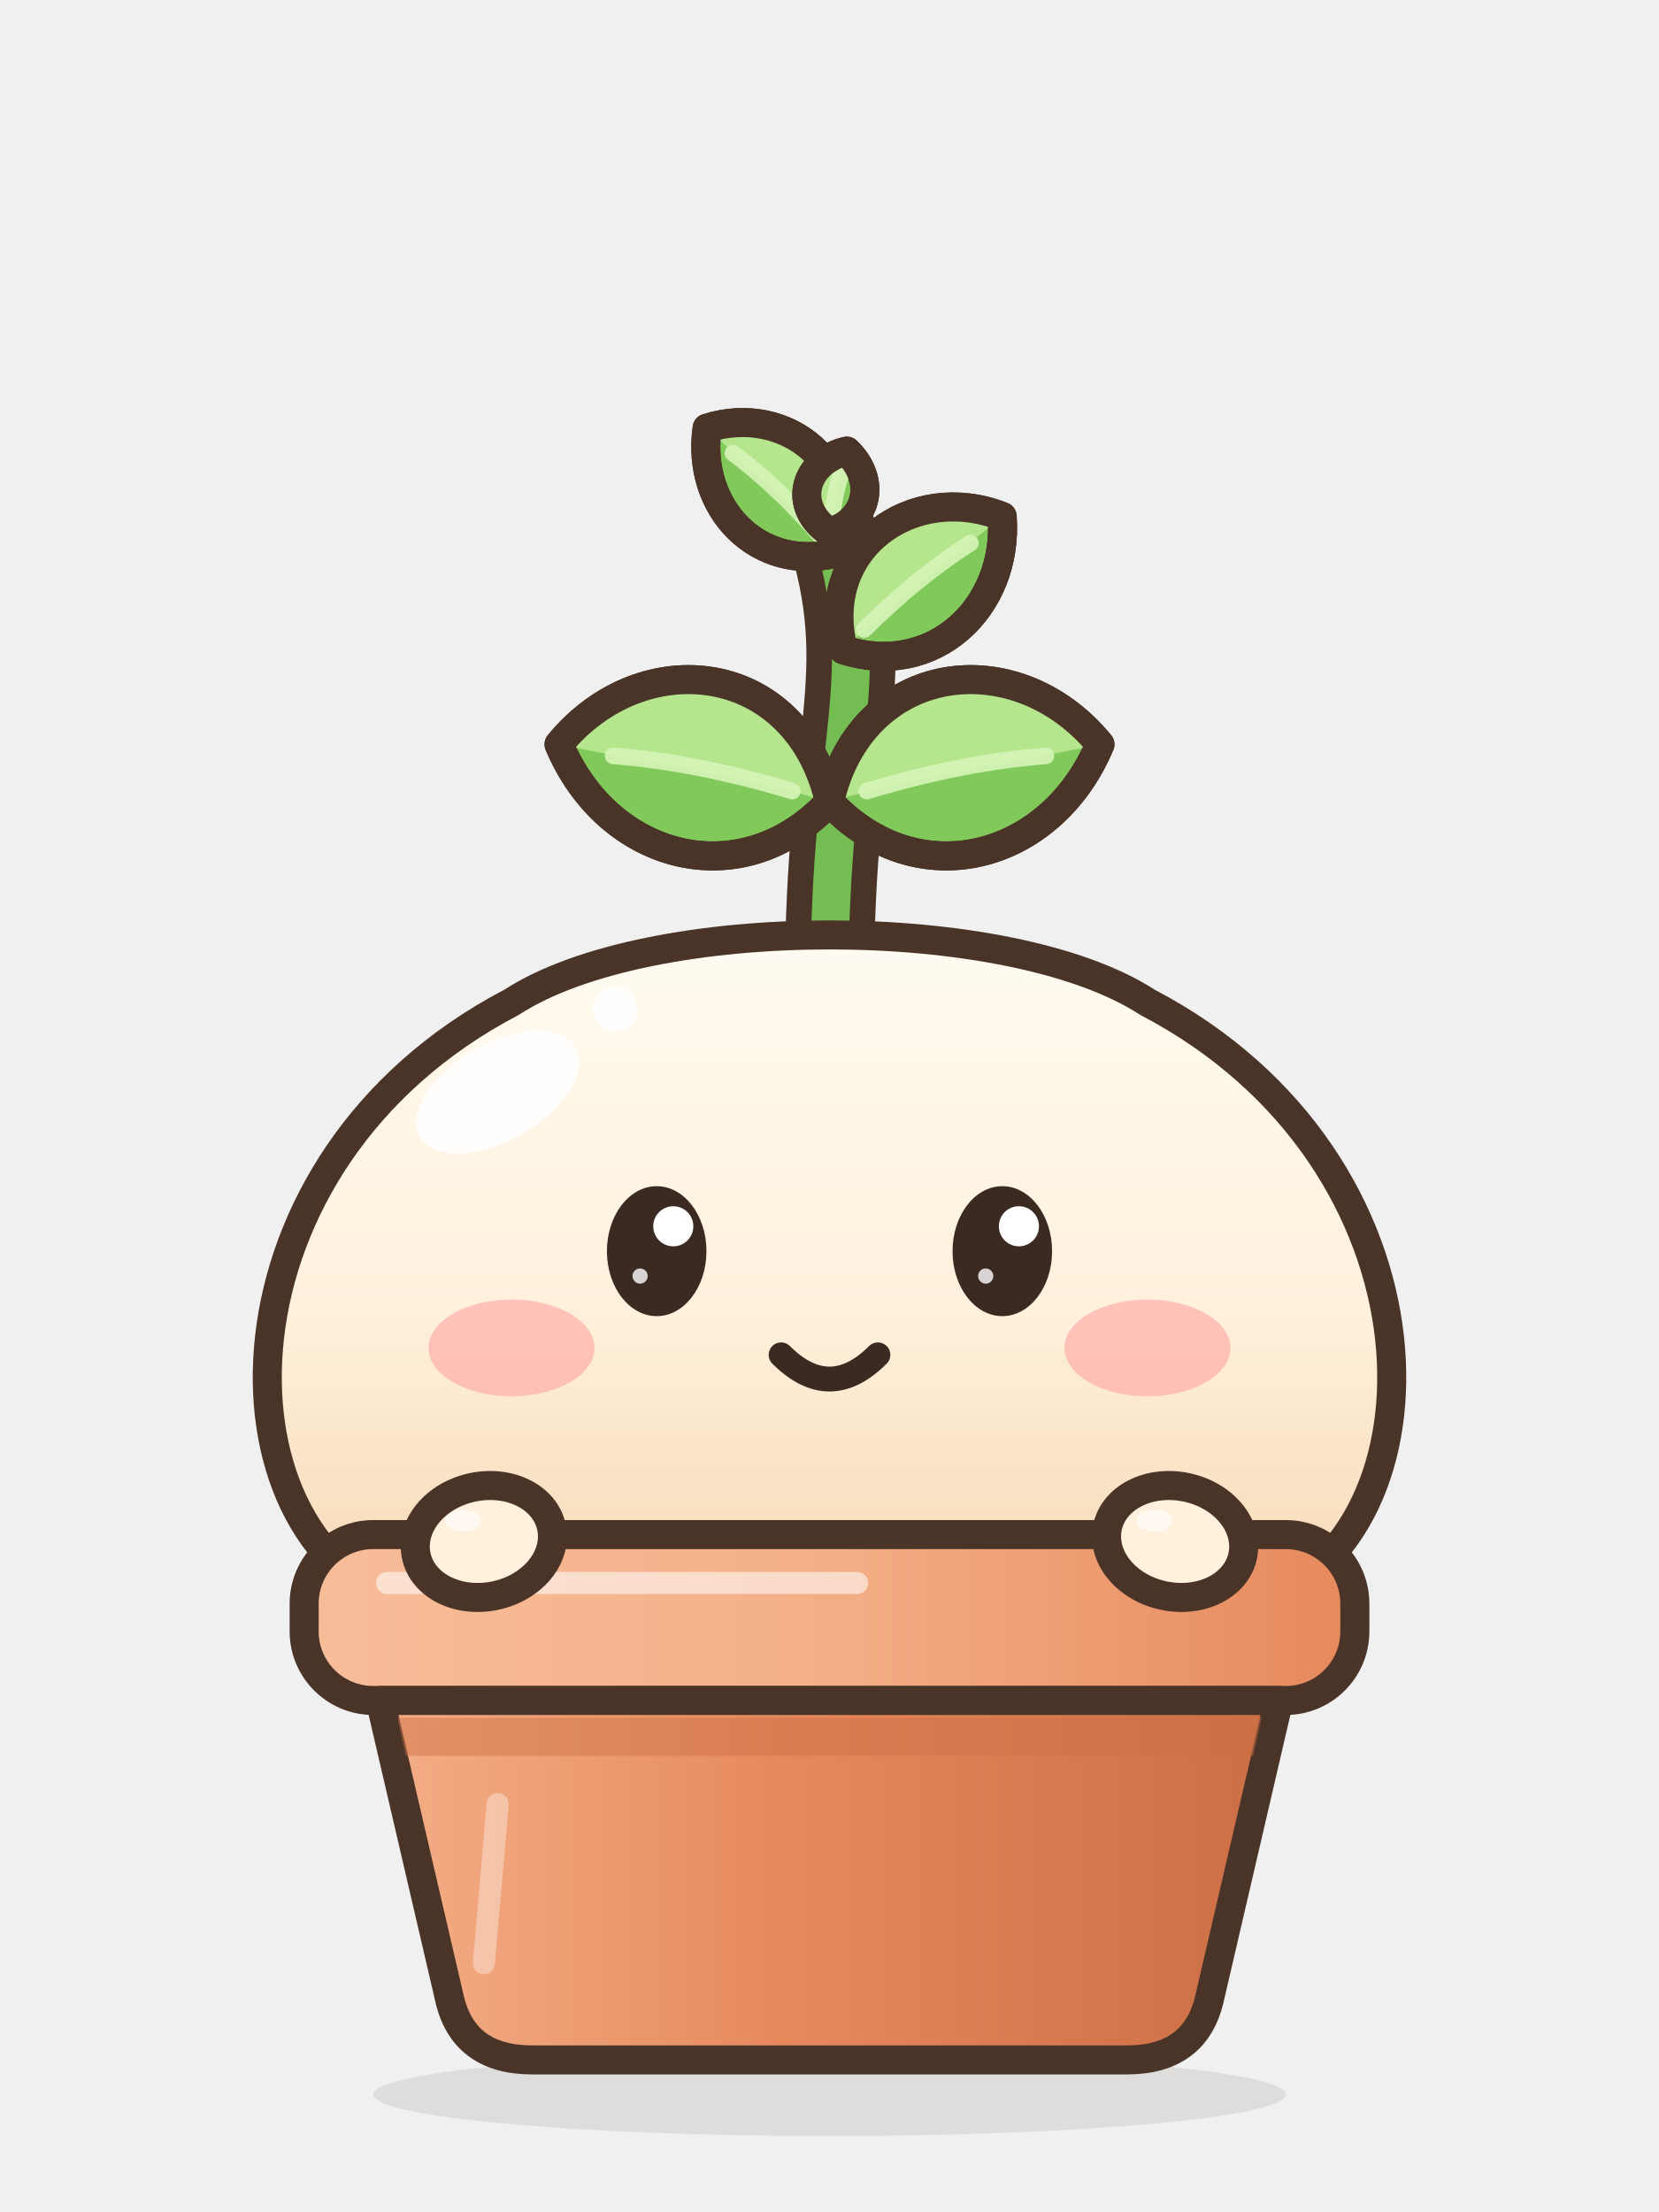
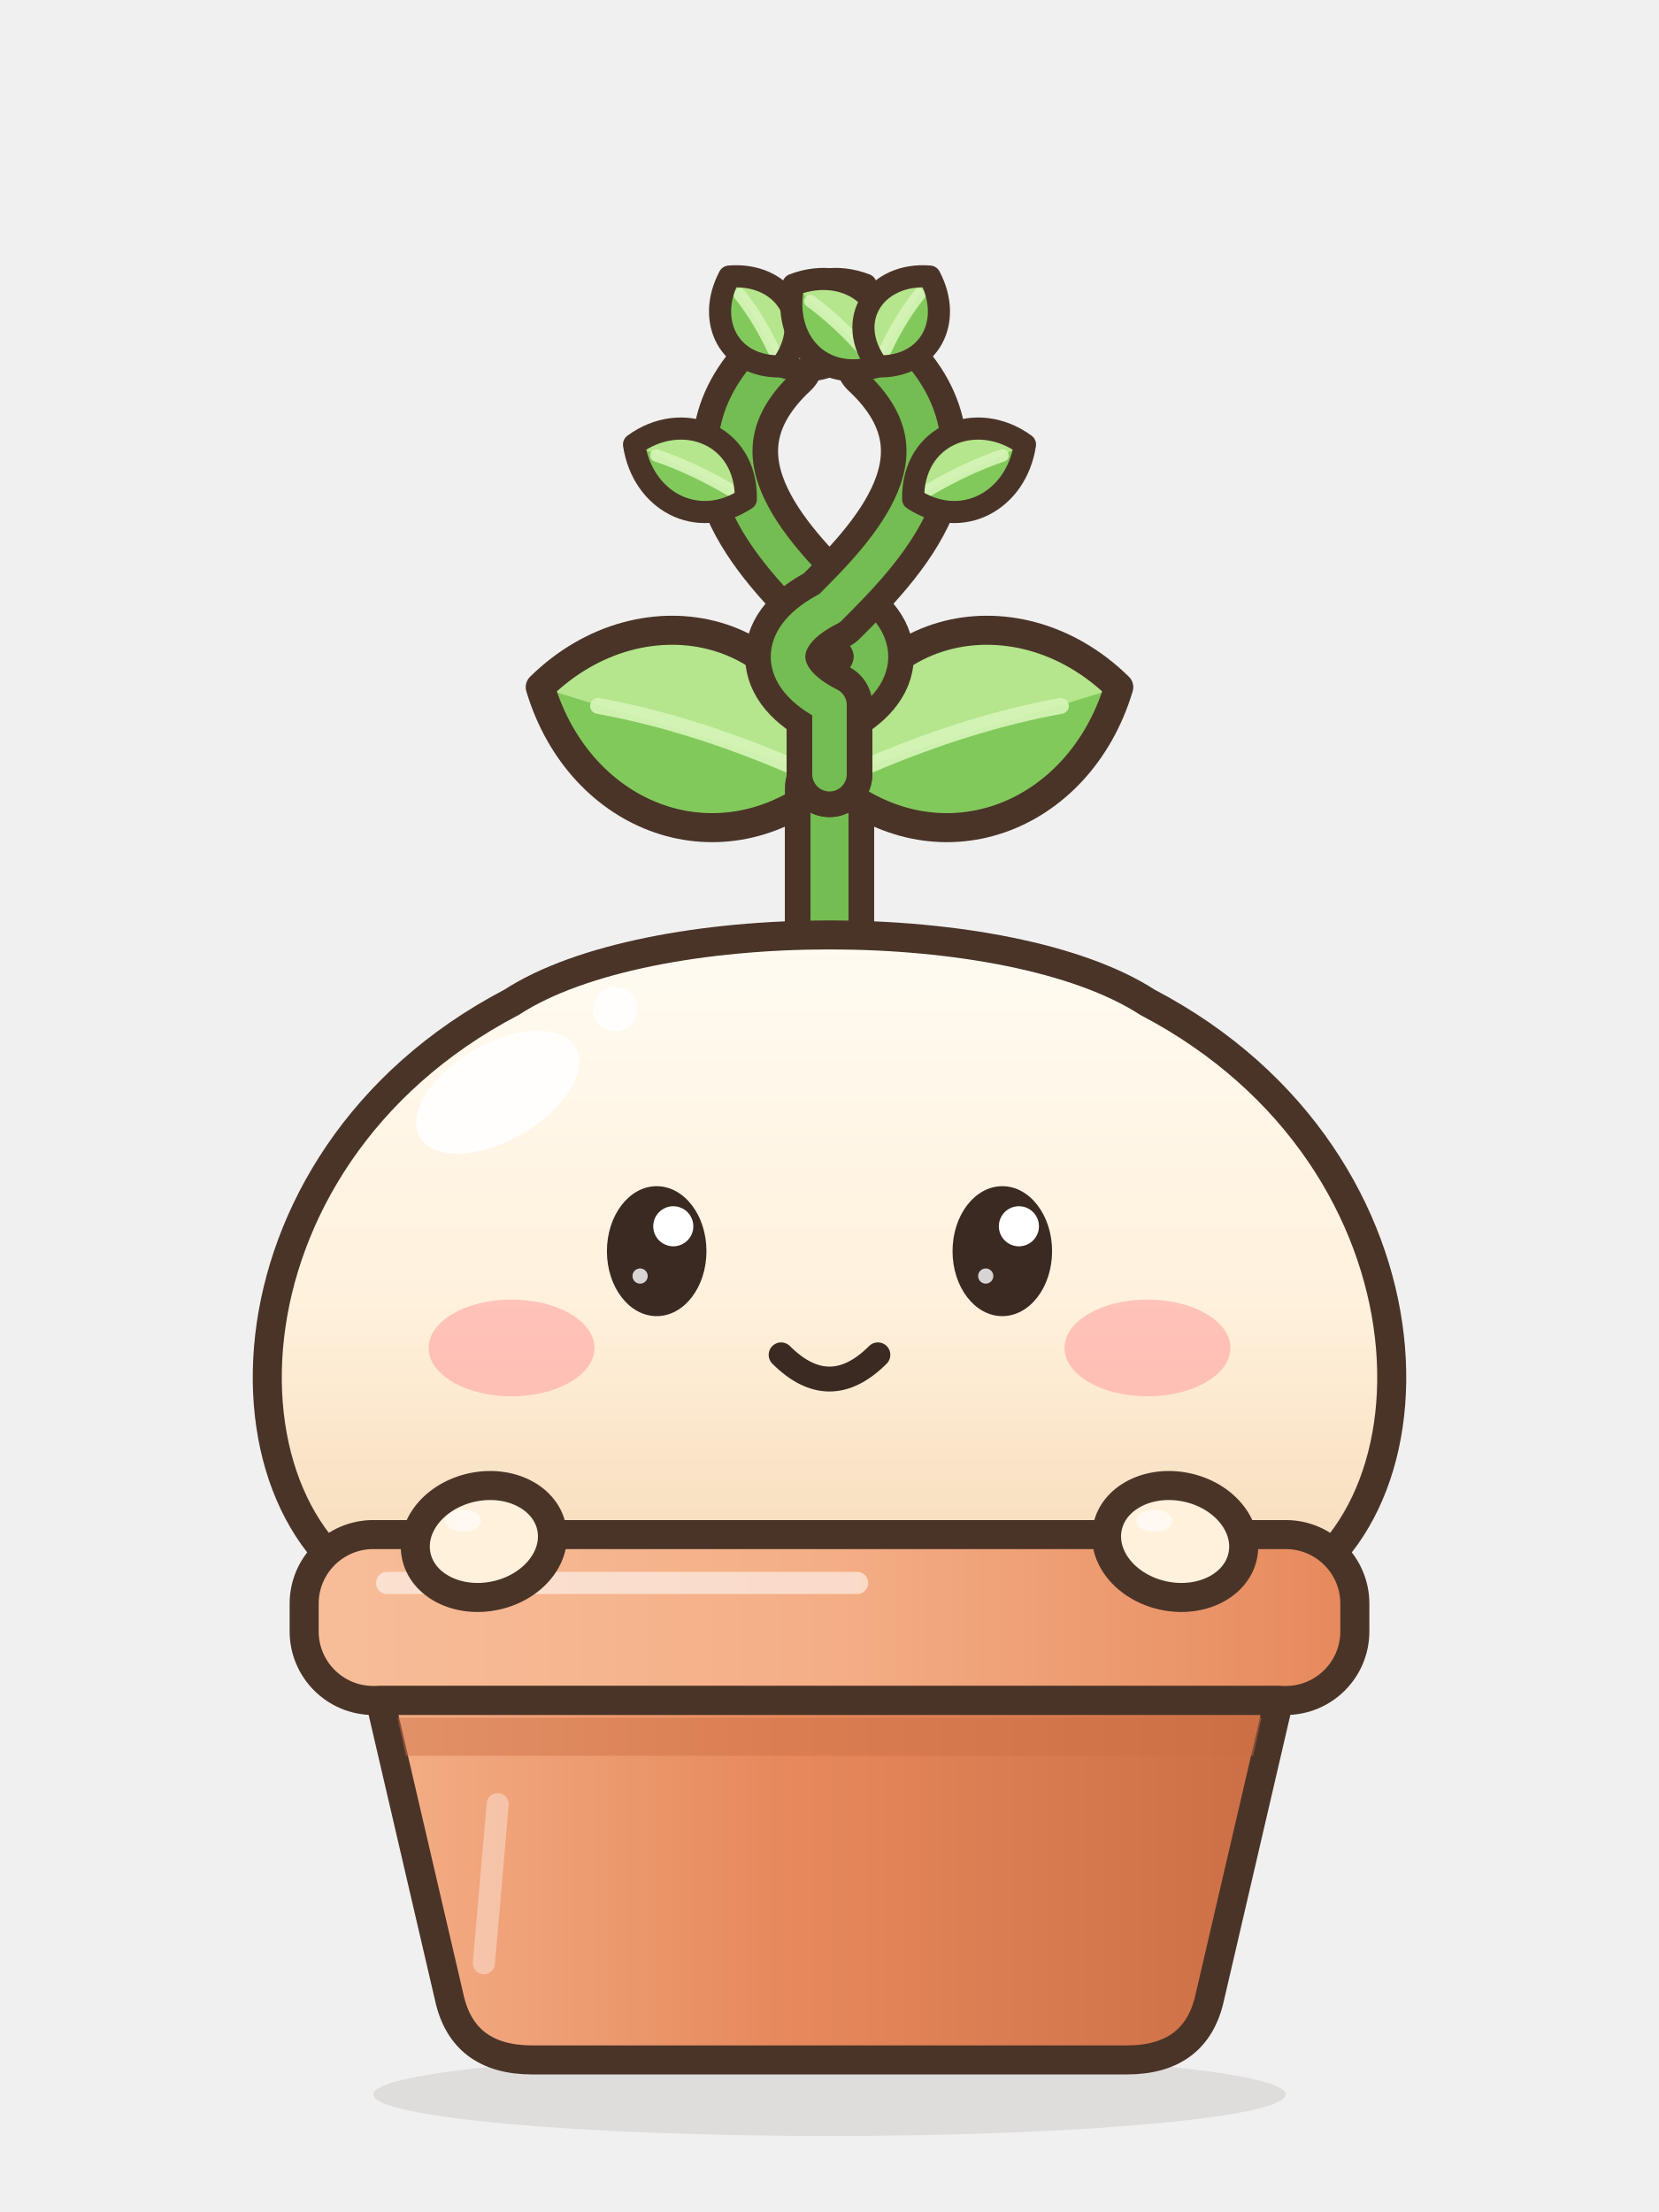
<svg xmlns="http://www.w3.org/2000/svg" viewBox="0 0 240 320" width="240" height="320">
  <defs>
    <linearGradient id="gBody" x1="0" y1="0" x2="0" y2="1">
      <stop offset="0" stop-color="#FFFBF2" />
      <stop offset="0.55" stop-color="#FFF1DC" />
      <stop offset="1" stop-color="#F6D9B6" />
    </linearGradient>
    <linearGradient id="gPot" x1="0" y1="0" x2="1" y2="0">
      <stop offset="0" stop-color="#F4AE86" />
      <stop offset="0.45" stop-color="#E6895C" />
      <stop offset="1" stop-color="#CC6E45" />
    </linearGradient>
    <linearGradient id="gRim" x1="0" y1="0" x2="1" y2="0">
      <stop offset="0" stop-color="#F7BE9A" />
      <stop offset="0.5" stop-color="#F4AE86" />
      <stop offset="1" stop-color="#E6895C" />
    </linearGradient>
    <radialGradient id="gSoil" cx="0.5" cy="0.3" r="0.8">
      <stop offset="0" stop-color="#7E5539" />
      <stop offset="1" stop-color="#644129" />
    </radialGradient>
  </defs>
  <ellipse cx="120" cy="303" rx="66" ry="6" fill="#4A3428" opacity="0.10" />
-   <path d="M120 142 C120 106 127 98 120 76" fill="none" stroke="#4A3428" stroke-width="12.9" stroke-linecap="round" stroke-linejoin="round" />
-   <path d="M120 142 C120 106 127 98 120 76" fill="none" stroke="#74BD52" stroke-width="5.5" stroke-linecap="round" stroke-linejoin="round" />
-   <g transform="translate(120 116) scale(-1 1) rotate(-12)">
-     <path d="M0 0 C8.8 -19 31.2 -17 40 0 C29.6 15 9.6 16 0 0 Z" fill="#82C95C" stroke="#4A3428" stroke-width="4.2" stroke-linejoin="round" />
-     <path d="M0 0 C8.8 -19 31.2 -17 40 0 C28 0 12 -1 0 0 Z" fill="#B5E58C" />
-     <path d="M5.6 -0.4 Q20 -1.6 32 0" fill="none" stroke="#D6F5B8" stroke-width="2.4" stroke-linecap="round" opacity="0.9" />
-     <path d="M0 0 C8.8 -19 31.2 -17 40 0 C29.6 15 9.6 16 0 0 Z" fill="none" stroke="#4A3428" stroke-width="4.2" stroke-linejoin="round" />
+   <ellipse cx="120" cy="223" rx="70" ry="10" fill="url(#gSoil)" stroke="#4A3428" stroke-width="4.2" />
+   <path d="M120 142 L120 114" fill="none" stroke="#4A3428" stroke-width="12.9" stroke-linecap="round" stroke-linejoin="round" />
+   <path d="M120 142 L120 114" fill="none" stroke="#74BD52" stroke-width="5.5" stroke-linecap="round" stroke-linejoin="round" />
+   <g transform="translate(120 113) scale(-1 1) rotate(-18)">
+     <path d="M0 0 C9.7 -20.9 34.3 -18.7 44 0 C32.6 16.5 10.6 17.6 0 0 Z" fill="#82C95C" />
+     <path d="M0 0 C9.7 -20.9 34.3 -18.7 44 0 C30.8 0 13.2 -1.1 0 0 Z" fill="#B5E58C" />
+     <path d="M6.2 -0.4 Q22 -1.8 35.2 0" fill="none" stroke="#D6F5B8" stroke-width="2.3" stroke-linecap="round" opacity="0.9" />
+     <path d="M0 0 C9.7 -20.9 34.3 -18.7 44 0 C32.6 16.5 10.6 17.6 0 0 Z" fill="none" stroke="#4A3428" stroke-width="4.2" stroke-linejoin="round" />
  </g>
-   <g transform="translate(120 116) scale(1 1) rotate(-12)">
-     <path d="M0 0 C8.8 -19 31.2 -17 40 0 C29.6 15 9.6 16 0 0 Z" fill="#82C95C" stroke="#4A3428" stroke-width="4.2" stroke-linejoin="round" />
-     <path d="M0 0 C8.8 -19 31.2 -17 40 0 C28 0 12 -1 0 0 Z" fill="#B5E58C" />
-     <path d="M5.6 -0.4 Q20 -1.6 32 0" fill="none" stroke="#D6F5B8" stroke-width="2.4" stroke-linecap="round" opacity="0.9" />
-     <path d="M0 0 C8.8 -19 31.2 -17 40 0 C29.6 15 9.6 16 0 0 Z" fill="none" stroke="#4A3428" stroke-width="4.2" stroke-linejoin="round" />
+   <g transform="translate(240 0) scale(-1 1)">
+     <path d="M120 142 L120 114" fill="none" stroke="#4A3428" stroke-width="12.9" stroke-linecap="round" stroke-linejoin="round" />
+     <path d="M120 142 L120 114" fill="none" stroke="#74BD52" stroke-width="5.5" stroke-linecap="round" stroke-linejoin="round" />
+     <g transform="translate(120 113) scale(-1 1) rotate(-18)">
+       <path d="M0 0 C9.7 -20.9 34.3 -18.7 44 0 C32.6 16.5 10.6 17.6 0 0 Z" fill="#82C95C" />
+       <path d="M0 0 C9.7 -20.9 34.3 -18.7 44 0 C30.8 0 13.2 -1.1 0 0 Z" fill="#B5E58C" />
+       <path d="M6.2 -0.4 Q22 -1.8 35.2 0" fill="none" stroke="#D6F5B8" stroke-width="2.3" stroke-linecap="round" opacity="0.9" />
+       <path d="M0 0 C9.7 -20.9 34.3 -18.7 44 0 C32.6 16.5 10.6 17.6 0 0 Z" fill="none" stroke="#4A3428" stroke-width="4.2" stroke-linejoin="round" />
+     </g>
  </g>
-   <g transform="translate(122 94) scale(1 1) rotate(-40)">
-     <path d="M0 0 C6.6 -13.7 23.4 -12.2 30 0 C22.2 10.8 7.2 11.5 0 0 Z" fill="#82C95C" stroke="#4A3428" stroke-width="4.2" stroke-linejoin="round" />
-     <path d="M0 0 C6.6 -13.7 23.4 -12.2 30 0 C21 0 9 -0.7 0 0 Z" fill="#B5E58C" />
-     <path d="M4.2 -0.3 Q15 -1.2 24 0" fill="none" stroke="#D6F5B8" stroke-width="2.4" stroke-linecap="round" opacity="0.9" />
-     <path d="M0 0 C6.6 -13.7 23.4 -12.2 30 0 C22.2 10.8 7.2 11.5 0 0 Z" fill="none" stroke="#4A3428" stroke-width="4.2" stroke-linejoin="round" />
+   <path d="M120 112 C120 109 120 105 120 102 C128 98 128 92 120 88 C112 80 98 66 113 52" fill="none" stroke="#4A3428" stroke-width="12.4" stroke-linecap="round" stroke-linejoin="round" />
+   <path d="M120 112 C120 109 120 105 120 102 C128 98 128 92 120 88 C112 80 98 66 113 52" fill="none" stroke="#74BD52" stroke-width="5" stroke-linecap="round" stroke-linejoin="round" />
+   <path d="M120 112 C120 109 120 105 120 102 C112 98 112 92 120 88 C128 80 142 66 127 52" fill="none" stroke="#4A3428" stroke-width="12.4" stroke-linecap="round" stroke-linejoin="round" />
+   <path d="M120 112 C120 109 120 105 120 102 C112 98 112 92 120 88 C128 80 142 66 127 52" fill="none" stroke="#74BD52" stroke-width="5" stroke-linecap="round" stroke-linejoin="round" />
+   <g transform="translate(107.9 72.2) scale(-1 1) rotate(-26)">
+     <path d="M0 0 C4 -8.5 14 -7.6 18 0 C13.3 6.8 4.3 7.2 0 0 Z" fill="#82C95C" />
+     <path d="M0 0 C4 -8.5 14 -7.6 18 0 C12.6 0 5.4 -0.5 0 0 Z" fill="#B5E58C" />
+     <path d="M2.5 -0.2 Q9 -0.7 14.4 0" fill="none" stroke="#D6F5B8" stroke-width="1.8" stroke-linecap="round" opacity="0.9" />
+     <path d="M0 0 C4 -8.5 14 -7.6 18 0 C13.3 6.8 4.3 7.2 0 0 Z" fill="none" stroke="#4A3428" stroke-width="3.2" stroke-linejoin="round" />
  </g>
-   <g transform="translate(121 80) scale(-1 1) rotate(-44)">
-     <path d="M0 0 C5.7 -11.9 20.3 -10.6 26 0 C19.2 9.4 6.2 10 0 0 Z" fill="#82C95C" stroke="#4A3428" stroke-width="4.2" stroke-linejoin="round" />
-     <path d="M0 0 C5.7 -11.9 20.3 -10.6 26 0 C18.2 0 7.8 -0.6 0 0 Z" fill="#B5E58C" />
-     <path d="M3.6 -0.2 Q13 -1 20.8 0" fill="none" stroke="#D6F5B8" stroke-width="2.4" stroke-linecap="round" opacity="0.9" />
-     <path d="M0 0 C5.7 -11.9 20.3 -10.6 26 0 C19.2 9.4 6.2 10 0 0 Z" fill="none" stroke="#4A3428" stroke-width="4.2" stroke-linejoin="round" />
+   <g transform="translate(132.1 72.2) scale(1 1) rotate(-26)">
+     <path d="M0 0 C4 -8.5 14 -7.6 18 0 C13.3 6.8 4.3 7.2 0 0 Z" fill="#82C95C" />
+     <path d="M0 0 C4 -8.5 14 -7.6 18 0 C12.6 0 5.4 -0.5 0 0 Z" fill="#B5E58C" />
+     <path d="M2.5 -0.2 Q9 -0.7 14.4 0" fill="none" stroke="#D6F5B8" stroke-width="1.8" stroke-linecap="round" opacity="0.9" />
+     <path d="M0 0 C4 -8.5 14 -7.6 18 0 C13.3 6.8 4.3 7.2 0 0 Z" fill="none" stroke="#4A3428" stroke-width="3.2" stroke-linejoin="round" />
  </g>
-   <g transform="translate(120 77) scale(1 1) rotate(-78)">
-     <path d="M0 0 C2.6 -6.3 9.4 -5.6 12 0 C8.9 5 2.9 5.3 0 0 Z" fill="#82C95C" stroke="#4A3428" stroke-width="4.2" stroke-linejoin="round" />
-     <path d="M0 0 C2.6 -6.3 9.4 -5.6 12 0 C8.4 0 3.6 -0.3 0 0 Z" fill="#B5E58C" />
-     <path d="M1.7 -0.1 Q6 -0.5 9.6 0" fill="none" stroke="#D6F5B8" stroke-width="2.4" stroke-linecap="round" opacity="0.9" />
-     <path d="M0 0 C2.6 -6.3 9.4 -5.6 12 0 C8.9 5 2.9 5.3 0 0 Z" fill="none" stroke="#4A3428" stroke-width="4.2" stroke-linejoin="round" />
+   <g transform="translate(113 53) scale(1 1) rotate(-44)">
+     <path d="M0 0 C3.7 -8.9 13.3 -7.9 17 0 C12.6 7 4.1 7.5 0 0 Z" fill="#82C95C" />
+     <path d="M0 0 C3.7 -8.9 13.3 -7.9 17 0 C11.9 0 5.1 -0.5 0 0 Z" fill="#B5E58C" />
+     <path d="M2.4 -0.2 Q8.5 -0.7 13.6 0" fill="none" stroke="#D6F5B8" stroke-width="1.8" stroke-linecap="round" opacity="0.9" />
+     <path d="M0 0 C3.7 -8.9 13.3 -7.9 17 0 C12.6 7 4.1 7.5 0 0 Z" fill="none" stroke="#4A3428" stroke-width="3.2" stroke-linejoin="round" />
  </g>
-   <ellipse cx="120" cy="223" rx="70" ry="10" fill="url(#gSoil)" stroke="#4A3428" stroke-width="4.2" />
+   <g transform="translate(113 53) scale(-1 1) rotate(-60)">
+     <path d="M0 0 C3.3 -7.8 11.7 -7 15 0 C11.1 6.2 3.6 6.6 0 0 Z" fill="#82C95C" />
+     <path d="M0 0 C3.3 -7.8 11.7 -7 15 0 C10.5 0 4.5 -0.4 0 0 Z" fill="#B5E58C" />
+     <path d="M2.1 -0.2 Q7.5 -0.7 12 0" fill="none" stroke="#D6F5B8" stroke-width="1.8" stroke-linecap="round" opacity="0.9" />
+     <path d="M0 0 C3.3 -7.8 11.7 -7 15 0 C11.1 6.2 3.6 6.6 0 0 Z" fill="none" stroke="#4A3428" stroke-width="3.2" stroke-linejoin="round" />
+   </g>
+   <g transform="translate(127 53) scale(-1 1) rotate(-44)">
+     <path d="M0 0 C3.7 -8.9 13.3 -7.9 17 0 C12.6 7 4.1 7.5 0 0 Z" fill="#82C95C" />
+     <path d="M0 0 C3.7 -8.9 13.3 -7.9 17 0 C11.9 0 5.1 -0.5 0 0 Z" fill="#B5E58C" />
+     <path d="M2.4 -0.2 Q8.5 -0.7 13.6 0" fill="none" stroke="#D6F5B8" stroke-width="1.8" stroke-linecap="round" opacity="0.9" />
+     <path d="M0 0 C3.7 -8.9 13.3 -7.9 17 0 C12.6 7 4.1 7.5 0 0 Z" fill="none" stroke="#4A3428" stroke-width="3.2" stroke-linejoin="round" />
+   </g>
+   <g transform="translate(127 53) scale(1 1) rotate(-60)">
+     <path d="M0 0 C3.3 -7.8 11.7 -7 15 0 C11.1 6.2 3.6 6.6 0 0 Z" fill="#82C95C" />
+     <path d="M0 0 C3.3 -7.8 11.7 -7 15 0 C10.5 0 4.5 -0.4 0 0 Z" fill="#B5E58C" />
+     <path d="M2.1 -0.2 Q7.5 -0.7 12 0" fill="none" stroke="#D6F5B8" stroke-width="1.8" stroke-linecap="round" opacity="0.9" />
+     <path d="M0 0 C3.3 -7.8 11.7 -7 15 0 C11.1 6.2 3.6 6.6 0 0 Z" fill="none" stroke="#4A3428" stroke-width="3.2" stroke-linejoin="round" />
+   </g>
  <path d="M58 232 C30 222 30 168 74 145 C94 132 146 132 166 145 C210 168 210 222 182 232 Z" fill="url(#gBody)" stroke="#4A3428" stroke-width="4.2" stroke-linejoin="round" />
  <ellipse cx="72" cy="158" rx="13" ry="7" transform="rotate(-30 72 158)" fill="#FFFFFF" opacity="0.9" />
  <circle cx="89" cy="146" r="3.2" fill="#FFFFFF" opacity="0.9" />
  <ellipse cx="74" cy="195" rx="12" ry="7" fill="#FF9C9C" opacity="0.55" />
  <ellipse cx="166" cy="195" rx="12" ry="7" fill="#FF9C9C" opacity="0.55" />
  <ellipse cx="95" cy="181" rx="7.2" ry="9.4" fill="#3A2A22" />
  <circle cx="97.4" cy="177.4" r="2.9" fill="#FFFFFF" />
  <circle cx="92.6" cy="184.6" r="1.1" fill="#FFFFFF" opacity="0.8" />
  <ellipse cx="145" cy="181" rx="7.2" ry="9.4" fill="#3A2A22" />
  <circle cx="147.4" cy="177.4" r="2.9" fill="#FFFFFF" />
  <circle cx="142.6" cy="184.6" r="1.1" fill="#FFFFFF" opacity="0.8" />
  <path d="M113 196 Q120 203 127 196" fill="none" stroke="#3A2A22" stroke-width="3.6" stroke-linecap="round" />
-   <rect x="44" y="222" width="152" height="24" rx="10" fill="url(#gRim)" stroke="#4A3428" stroke-width="4.2" />
+   <rect x="44" y="222" width="152" height="24" rx="10" ry="10" fill="url(#gRim)" stroke="#4A3428" stroke-width="4.2" />
  <path d="M55 246 L185 246 L175 289 Q173 298 163 298 L77 298 Q67 298 65 289 Z" fill="url(#gPot)" stroke="#4A3428" stroke-width="4.2" stroke-linejoin="round" />
  <path d="M57.5 248.5 L182.5 248.5 L181.3 254 L58.7 254 Z" fill="#CC6E45" opacity="0.45" />
  <path d="M56 229 L124 229" stroke="#FFFFFF" stroke-width="3.2" stroke-linecap="round" opacity="0.55" />
  <path d="M72 261 L70 284" stroke="#FFFFFF" stroke-width="3.2" stroke-linecap="round" opacity="0.35" />
  <ellipse cx="70" cy="223" rx="10" ry="8" transform="rotate(-12 70 223)" fill="#FFF1DC" stroke="#4A3428" stroke-width="4.2" />
  <ellipse cx="67" cy="220" rx="2.6" ry="1.6" fill="#FFFFFF" opacity="0.6" />
  <ellipse cx="170" cy="223" rx="10" ry="8" transform="rotate(12 170 223)" fill="#FFF1DC" stroke="#4A3428" stroke-width="4.2" />
  <ellipse cx="167" cy="220" rx="2.6" ry="1.6" fill="#FFFFFF" opacity="0.6" />
</svg>
